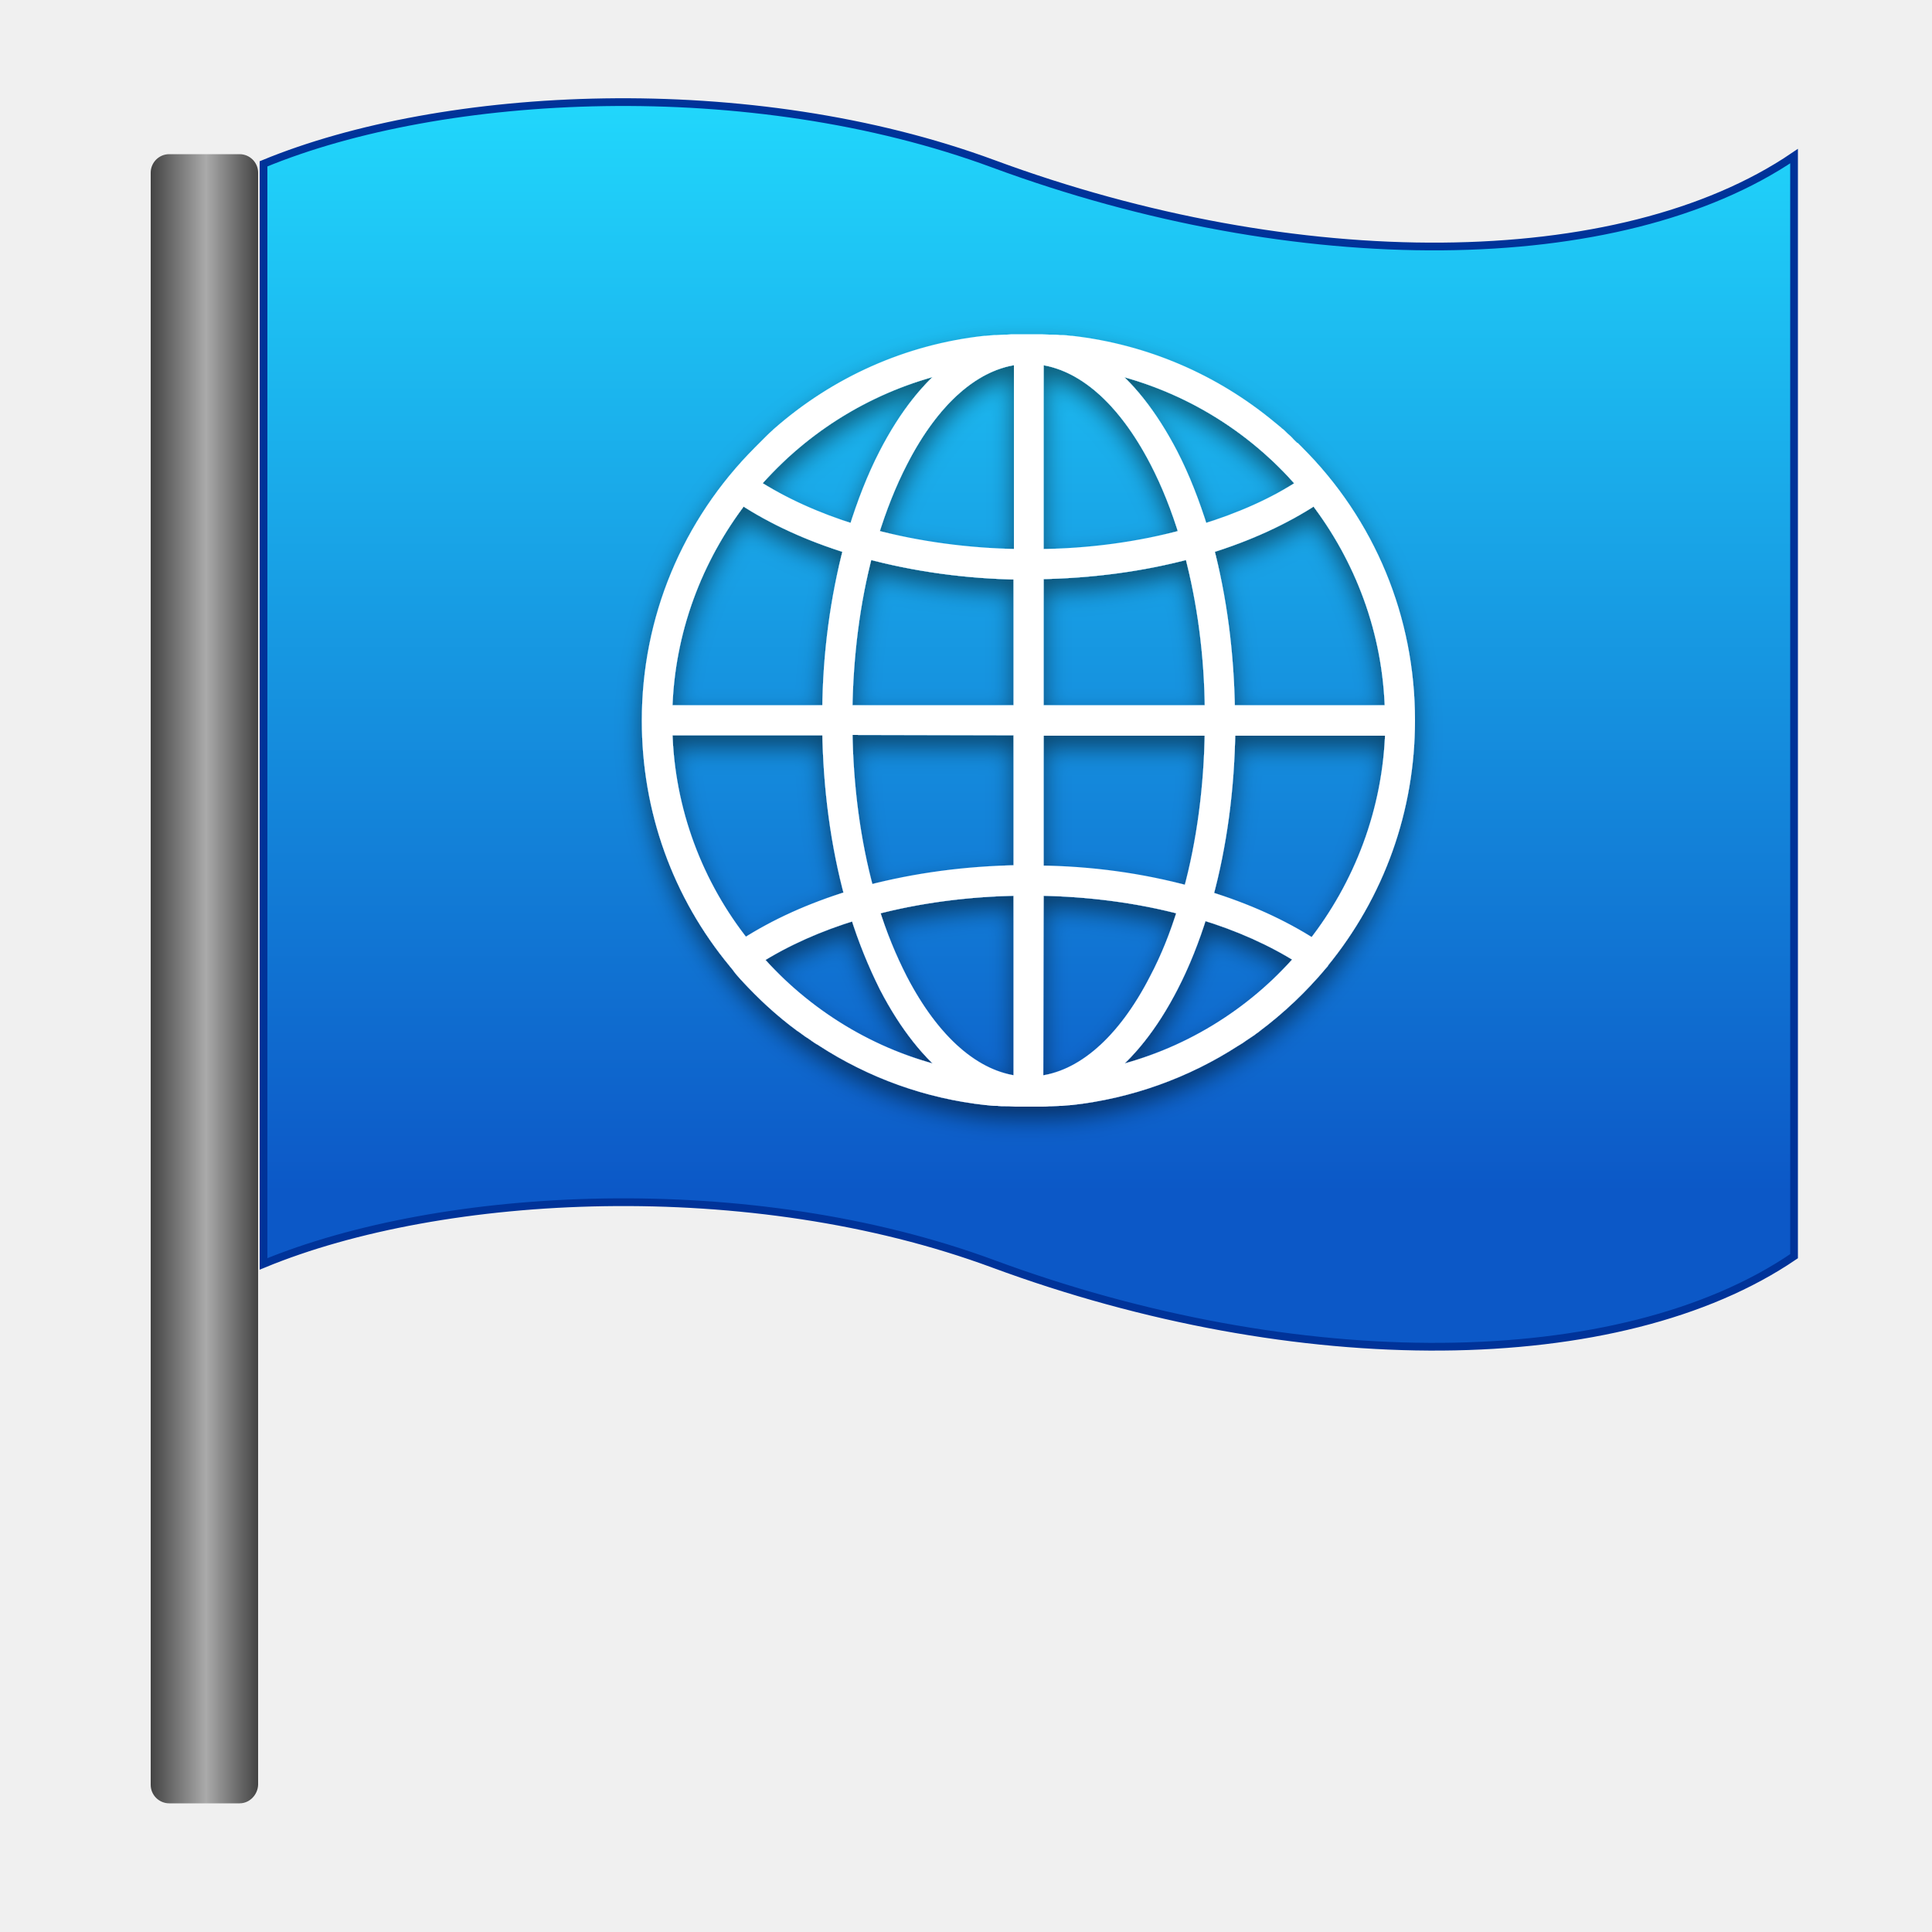
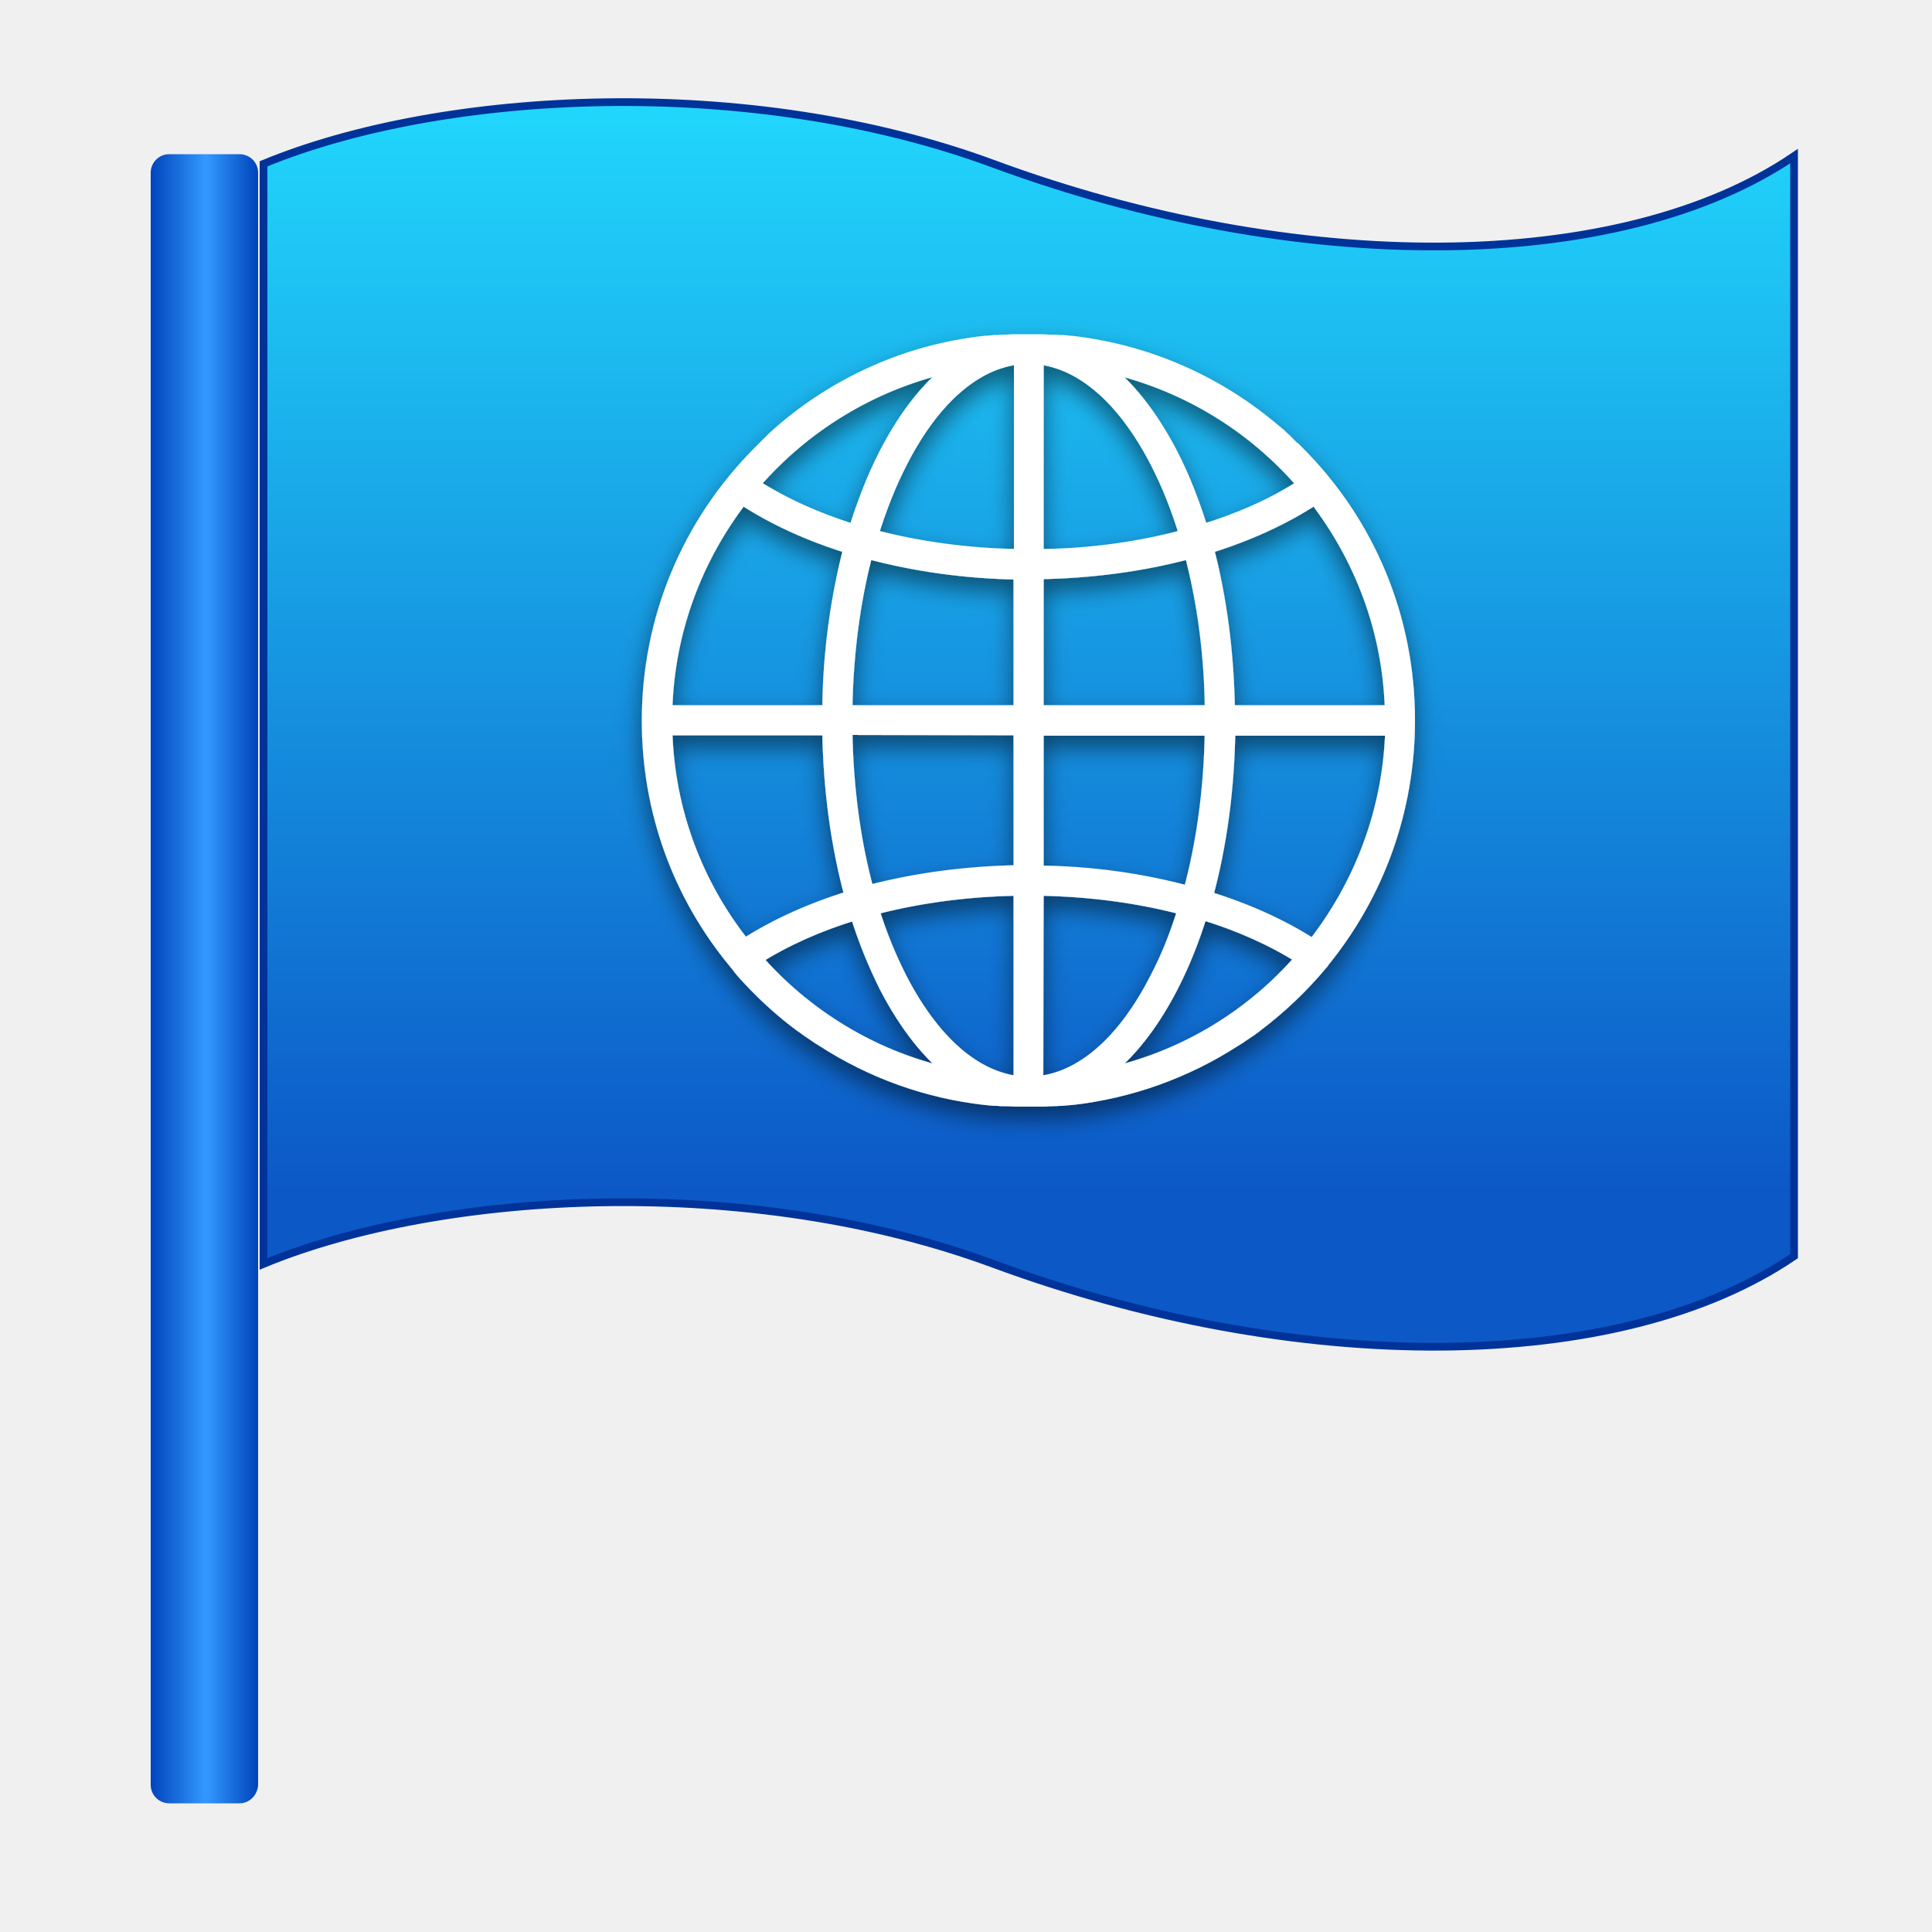
<svg xmlns="http://www.w3.org/2000/svg" id="icon-flag" viewBox="0 0 500 500">
  <filter x="-6.1%" y="-3.9%" width="112.1%" height="113.2%" filterUnits="objectBoundingBox" id="drop-filter">
    <feOffset dx="0" dy="3" in="SourceAlpha" result="dropShadowOffsetOuter1" />
    <feGaussianBlur stdDeviation="3" in="dropShadowOffsetOuter1" result="dropShadowBlurOuter1" />
    <feColorMatrix values="0 0 0 0 0   0 0 0 0 0   0 0 0 0 0  0 0 0 0.5 0" type="matrix" in="dropShadowBlurOuter1" result="dropShadowMatrixOuter1" />
    <feMerge>
      <feMergeNode in="dropShadowMatrixOuter1" />
      <feMergeNode in="SourceGraphic" />
    </feMerge>
  </filter>
  <style type="text/css">
		.st0{fill:url(#SVGID_1_);}
		.st1{fill:url(#SVGID_2_);stroke:#039;stroke-width:2;}
		.st2{fill:#fff;stroke:#fff;stroke-width:3;}
	</style>
  <linearGradient id="SVGID_1_" gradientUnits="userSpaceOnUse" x1="39.024" y1="253.294" x2="66.738" y2="253.294">
-     <stop offset="0" style="stop-color:#444" />
-     <stop offset="0.517" style="stop-color:#aaa" />
-     <stop offset="1" style="stop-color:#444" />
+     <stop offset="0" style="stop-color:#04b" />
+     <stop offset="0.517" style="stop-color:#39f" />
+     <stop offset="1" style="stop-color:#04b" />
  </linearGradient>
  <linearGradient id="SVGID_2_" gradientUnits="userSpaceOnUse" x1="266.204" y1="26.444" x2="266.204" y2="308.527">
    <stop offset="0" style="stop-color:#21D7FC" />
    <stop offset="1" style="stop-color:#0C58C7" />
  </linearGradient>
  <path class="st0" d="M62,466.7H43.8c-2.6,0-4.8-2.1-4.8-4.8V44.7c0-2.6,2.1-4.8,4.8-4.8H62c2.6,0,4.8,2.1,4.8,4.8v417.2   C66.7,464.5,64.6,466.7,62,466.7z" />
  <path class="st1" d="M464.3,40.4c-45.2,30.7-128.7,31-207.2,2c-63-23.3-142.4-19.2-188.9,0v284.7c46.5-19.2,126-23.3,188.9,0   c78.5,29,162,28.8,207.2-2V40.4z" />
  <path class="st2" filter="url(#drop-filter)" d="M364.7,186.4L364.7,186.4C364.7,186.4,364.7,186.4,364.7,186.4c0-26.3-10.2-51.1-28.9-69.7   c-0.2-0.2-0.4-0.4-0.6-0.6c-0.1,0-0.1-0.1-0.2-0.1c-0.6-0.6-1.2-1.1-1.7-1.7c-0.1-0.1-0.2-0.2-0.3-0.3c-0.6-0.5-1.1-1-1.7-1.6   c-0.1-0.1-0.2-0.2-0.3-0.2c-0.6-0.6-1.3-1.1-2-1.7c0,0,0,0,0,0c-14.8-12.3-32.6-19.9-51.7-22.1c-0.1,0-0.2,0-0.3,0   c-0.8-0.1-1.5-0.2-2.3-0.2c-0.2,0-0.4,0-0.5,0c-0.7-0.1-1.4-0.1-2-0.1c-0.2,0-0.5,0-0.7,0c-0.7,0-1.3-0.1-2-0.1c-0.2,0-0.5,0-0.7,0   c-0.9,0-1.8,0-2.7,0s-1.8,0-2.7,0c-0.2,0-0.5,0-0.7,0c-0.7,0-1.3,0-2,0.1c-0.2,0-0.5,0-0.7,0c-0.7,0-1.4,0.1-2,0.1   c-0.2,0-0.4,0-0.5,0c-0.8,0.1-1.5,0.1-2.3,0.2c-0.1,0-0.2,0-0.3,0c-20,2.2-38.6,10.5-53.7,23.8c-0.1,0.1-0.1,0.1-0.2,0.2   c-0.6,0.5-1.2,1.1-1.8,1.7c-0.1,0.1-0.1,0.1-0.2,0.2c-0.6,0.6-1.2,1.2-1.8,1.8c0,0,0,0-0.1,0.1c-0.2,0.2-0.4,0.4-0.6,0.6   c-18.6,18.6-28.9,43.4-28.9,69.7c0,0,0,0,0,0l0,0l0,0c0,23.2,7.9,45.1,22.5,62.7c0,0,0,0.1,0.1,0.1c0.2,0.3,0.5,0.6,0.7,0.9   c0.2,0.3,0.4,0.5,0.6,0.8c0.4,0.5,0.9,1,1.3,1.5c0.1,0.1,0.2,0.2,0.3,0.3c4.3,4.7,9,9,14,12.7c0.2,0.1,0.4,0.3,0.6,0.4   c0.4,0.3,0.7,0.5,1.1,0.8c0.4,0.3,0.8,0.6,1.2,0.8c0.2,0.2,0.5,0.3,0.7,0.5c0.6,0.4,1.1,0.8,1.7,1.1c0.1,0.1,0.2,0.1,0.3,0.2   c12.8,8.3,27.2,13.5,42.5,15.2c0.1,0,0.2,0,0.2,0c0.8,0.1,1.5,0.2,2.3,0.2c0.2,0,0.3,0,0.5,0c0.7,0.1,1.3,0.1,2,0.1   c0.2,0,0.5,0,0.7,0c0.6,0,1.3,0.1,1.9,0.1c0.3,0,0.5,0,0.8,0c0.8,0,1.6,0,2.4,0c0.1,0,0.2,0,0.2,0c0.1,0,0.2,0,0.2,0   c0.8,0,1.6,0,2.4,0c0.3,0,0.5,0,0.8,0c0.6,0,1.3,0,1.9-0.1c0.2,0,0.5,0,0.7,0c0.7,0,1.4-0.1,2-0.1c0.2,0,0.3,0,0.5,0   c0.8-0.1,1.5-0.1,2.3-0.2c0.1,0,0.1,0,0.2,0c15.2-1.7,29.7-6.9,42.4-15.1c0.2-0.1,0.3-0.2,0.5-0.3c0.5-0.3,1-0.6,1.5-1   c0.3-0.2,0.6-0.4,0.9-0.6c0.3-0.2,0.6-0.4,0.9-0.6c0.5-0.3,0.9-0.7,1.4-1c0,0,0.1-0.1,0.1-0.1c6.3-4.7,12.1-10.2,17.3-16.4   c0-0.1,0.1-0.1,0.1-0.2C356.8,231.5,364.7,209.6,364.7,186.4L364.7,186.4z M339.8,244.5c-7.9-5.1-17.2-9.3-27.4-12.4   c3.6-13.2,5.6-27.9,5.8-43.2h41.8C359.4,209.8,351.9,229.1,339.8,244.5z M287.4,277.7c0,0-0.1,0-0.1,0c-0.6,0.1-1.3,0.3-1.9,0.4   c6.7-5,12.8-12.6,18-22.7c3-5.8,5.5-12.1,7.6-18.9c9.6,2.9,18.3,6.8,25.7,11.5C323.9,262.7,306.8,273.2,287.4,277.7z M245,277.7   c-19.4-4.5-36.5-15.1-49.2-29.6c7.4-4.7,16.1-8.6,25.7-11.5c2.1,6.8,4.7,13.1,7.6,18.9c5.2,10,11.3,17.7,18,22.7   c-0.6-0.1-1.3-0.3-1.9-0.4C245.1,277.8,245,277.8,245,277.7z M172.5,188.8h41.8c0.2,15.3,2.2,30,5.8,43.2   c-10.2,3.1-19.5,7.3-27.4,12.4C180.5,229.1,173,209.8,172.5,188.8z M192.1,129.1c7.9,5.2,17.3,9.5,27.7,12.7   c-3.4,13-5.4,27.3-5.5,42.2h-41.8C173,163.4,180.3,144.4,192.1,129.1z M245,95.1C245,95.1,245.1,95.1,245,95.1   c0.7-0.2,1.4-0.3,2-0.4c-6.7,5-12.8,12.6-18,22.7c-3.1,6-5.7,12.7-7.9,19.8c-9.7-3-18.5-7-26-11.8C207.9,110.5,225.3,99.7,245,95.1z    M337.2,125.4c-7.4,4.9-16.3,8.8-26,11.8c-2.2-7.1-4.8-13.8-7.9-19.8c-5.2-10-11.3-17.7-18-22.7C305.9,99,324,110,337.2,125.4z    M263.8,143.6c-13.4-0.2-26.3-2-38-5.1c2.1-6.8,4.6-13.2,7.6-19c8.3-16.2,19.1-25.6,30.5-26.7V143.6z M263.8,148.5V184h-44.7   c0.2-14.5,2-28.4,5.3-40.9C236.6,146.4,250,148.3,263.8,148.5z M263.8,188.8v36.6c-13.7,0.2-27,2-39.1,5.2   c-3.5-12.8-5.4-27-5.6-41.9L263.8,188.8L263.8,188.8z M263.8,230.3V280c-11.4-1.2-22.1-10.5-30.5-26.7c-2.8-5.5-5.3-11.5-7.3-18   C237.7,232.2,250.5,230.5,263.8,230.3z M268.6,230.3c13.3,0.2,26.1,1.9,37.7,5c-2,6.5-4.4,12.5-7.3,18   c-8.3,16.2-19.1,25.6-30.5,26.7L268.6,230.3L268.6,230.3z M268.6,225.5v-36.6h44.7c-0.2,14.8-2.1,29.1-5.6,41.9   C295.6,227.5,282.3,225.6,268.6,225.5z M268.6,184v-35.6c13.8-0.2,27.2-2,39.4-5.3c3.3,12.5,5.2,26.4,5.3,40.9L268.6,184L268.6,184z    M268.6,143.6V92.8c11.4,1.2,22.1,10.5,30.5,26.7c3,5.8,5.5,12.1,7.6,19C294.9,141.7,282,143.5,268.6,143.6z M318.1,184   c-0.2-14.9-2.1-29.3-5.5-42.2c10.4-3.2,19.8-7.5,27.7-12.7c11.8,15.3,19.1,34.3,19.6,54.9H318.1z" />
</svg>
